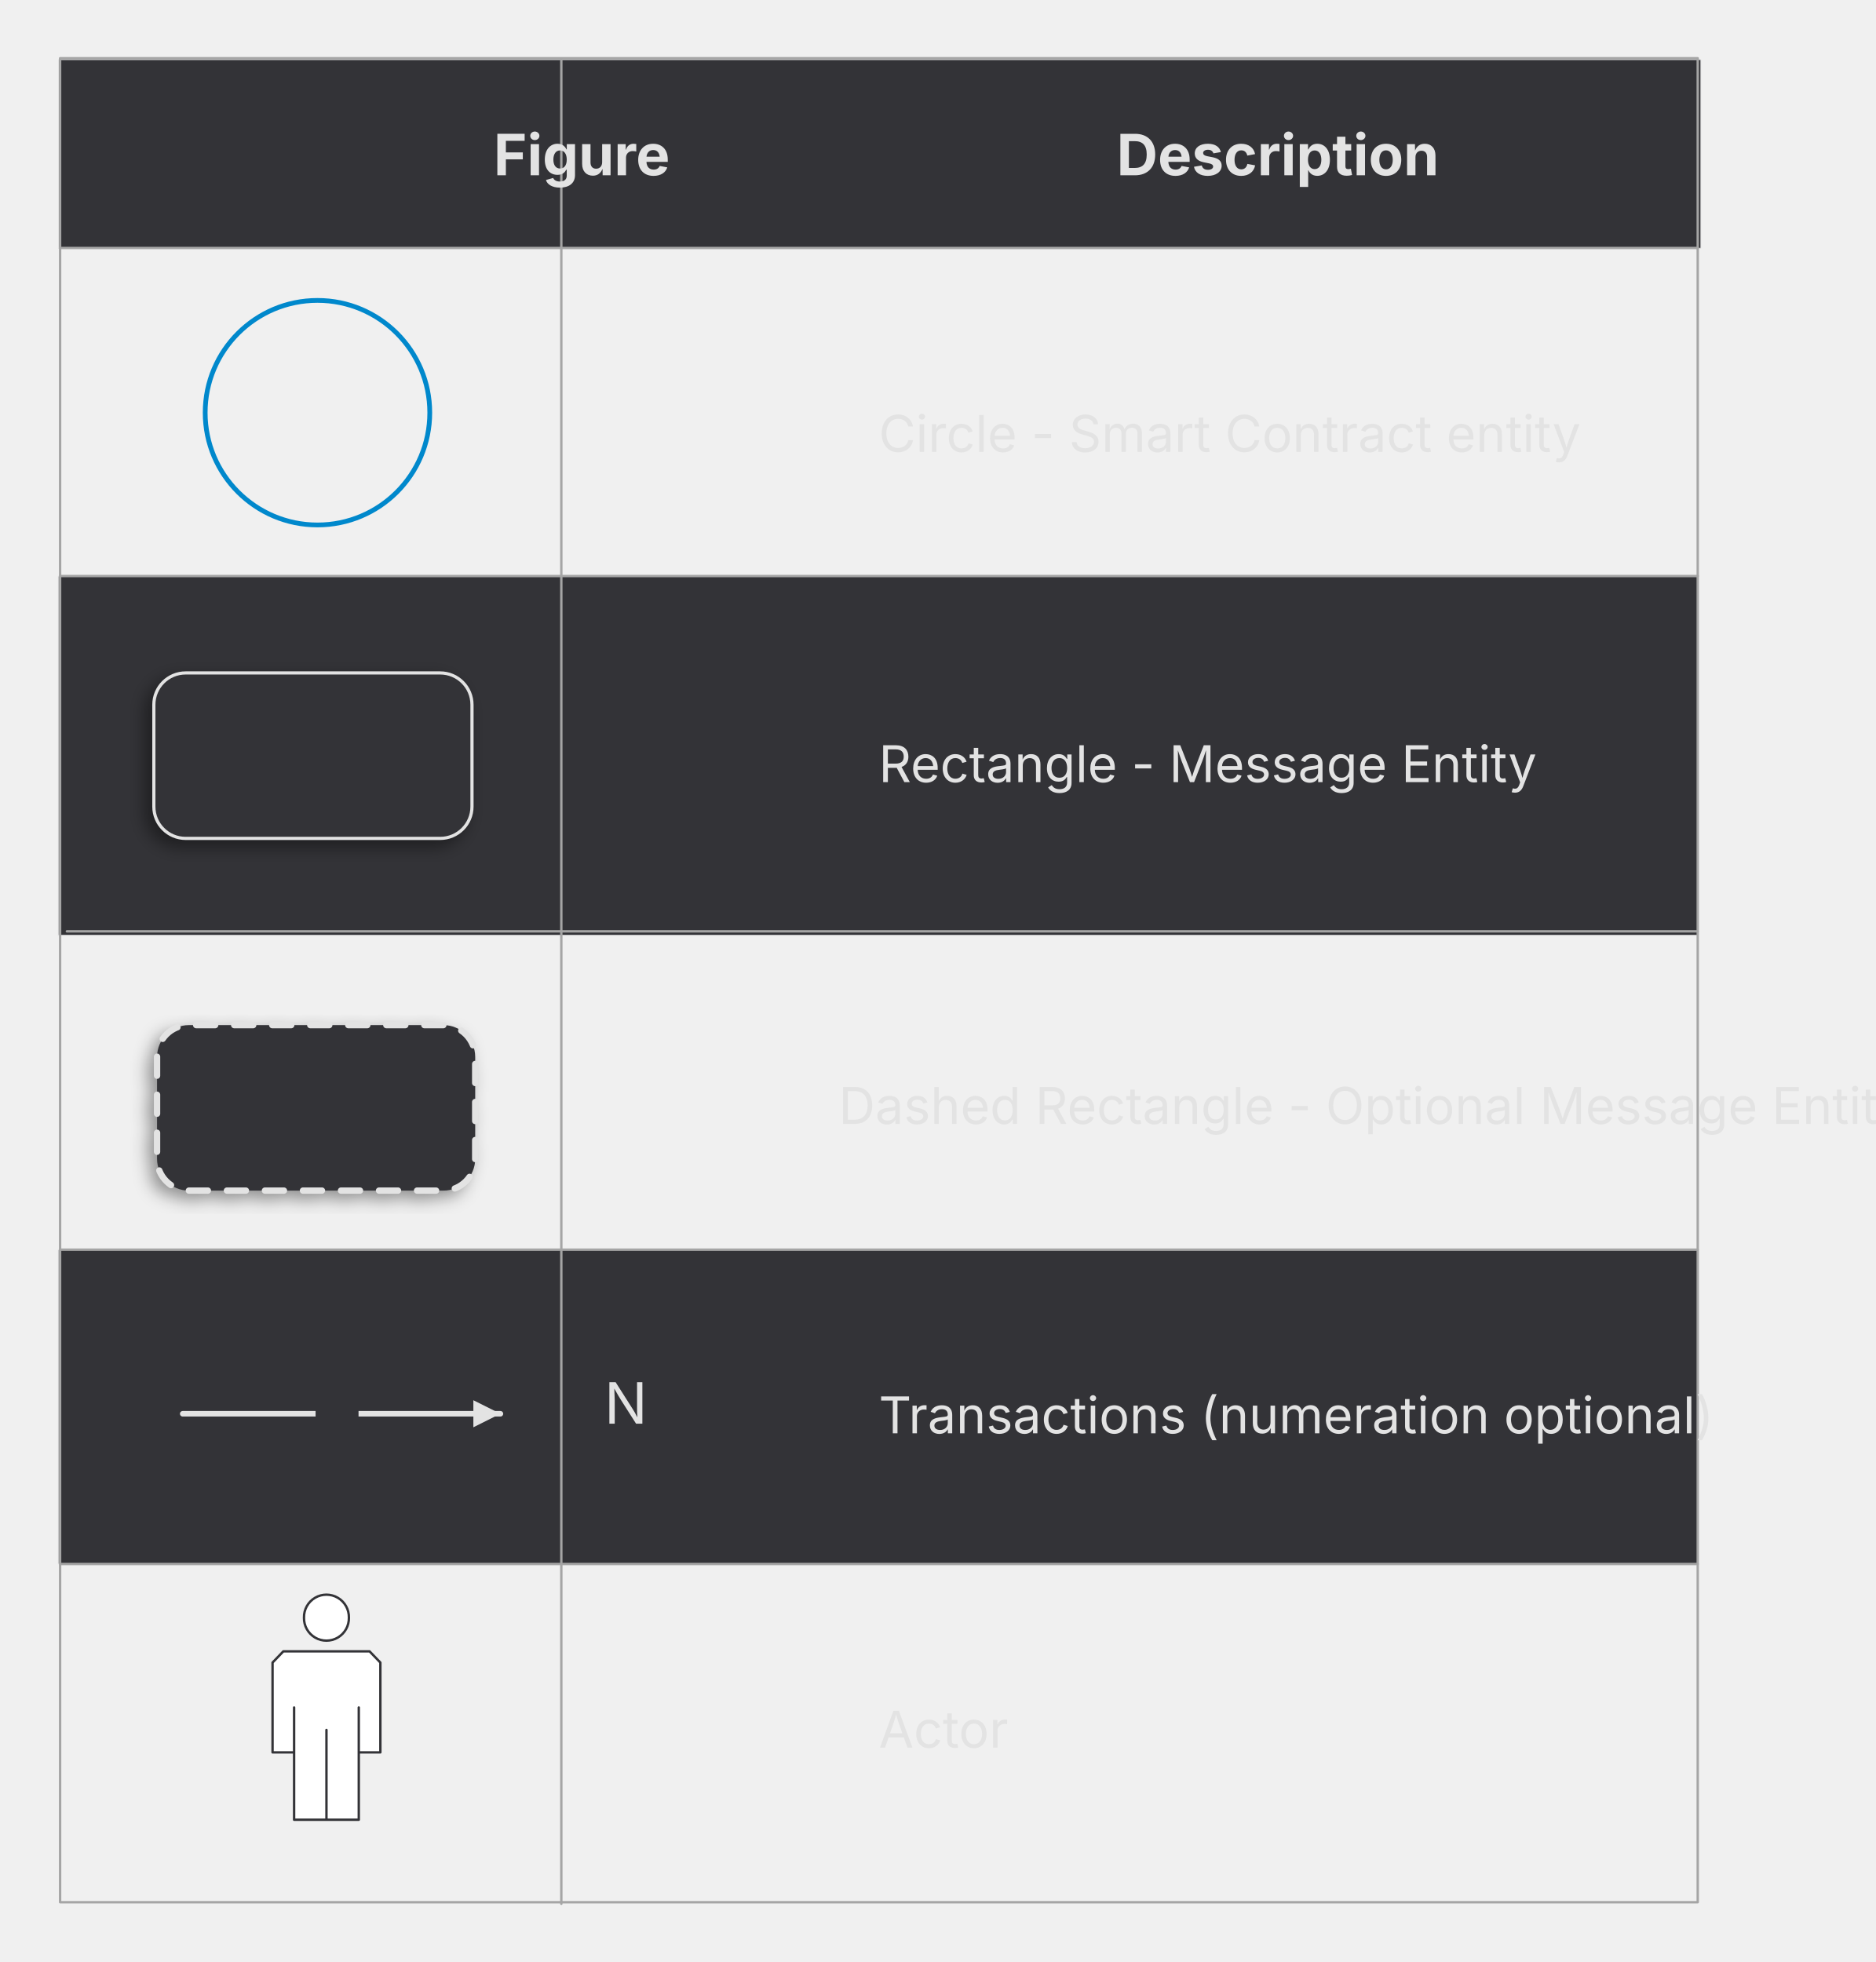
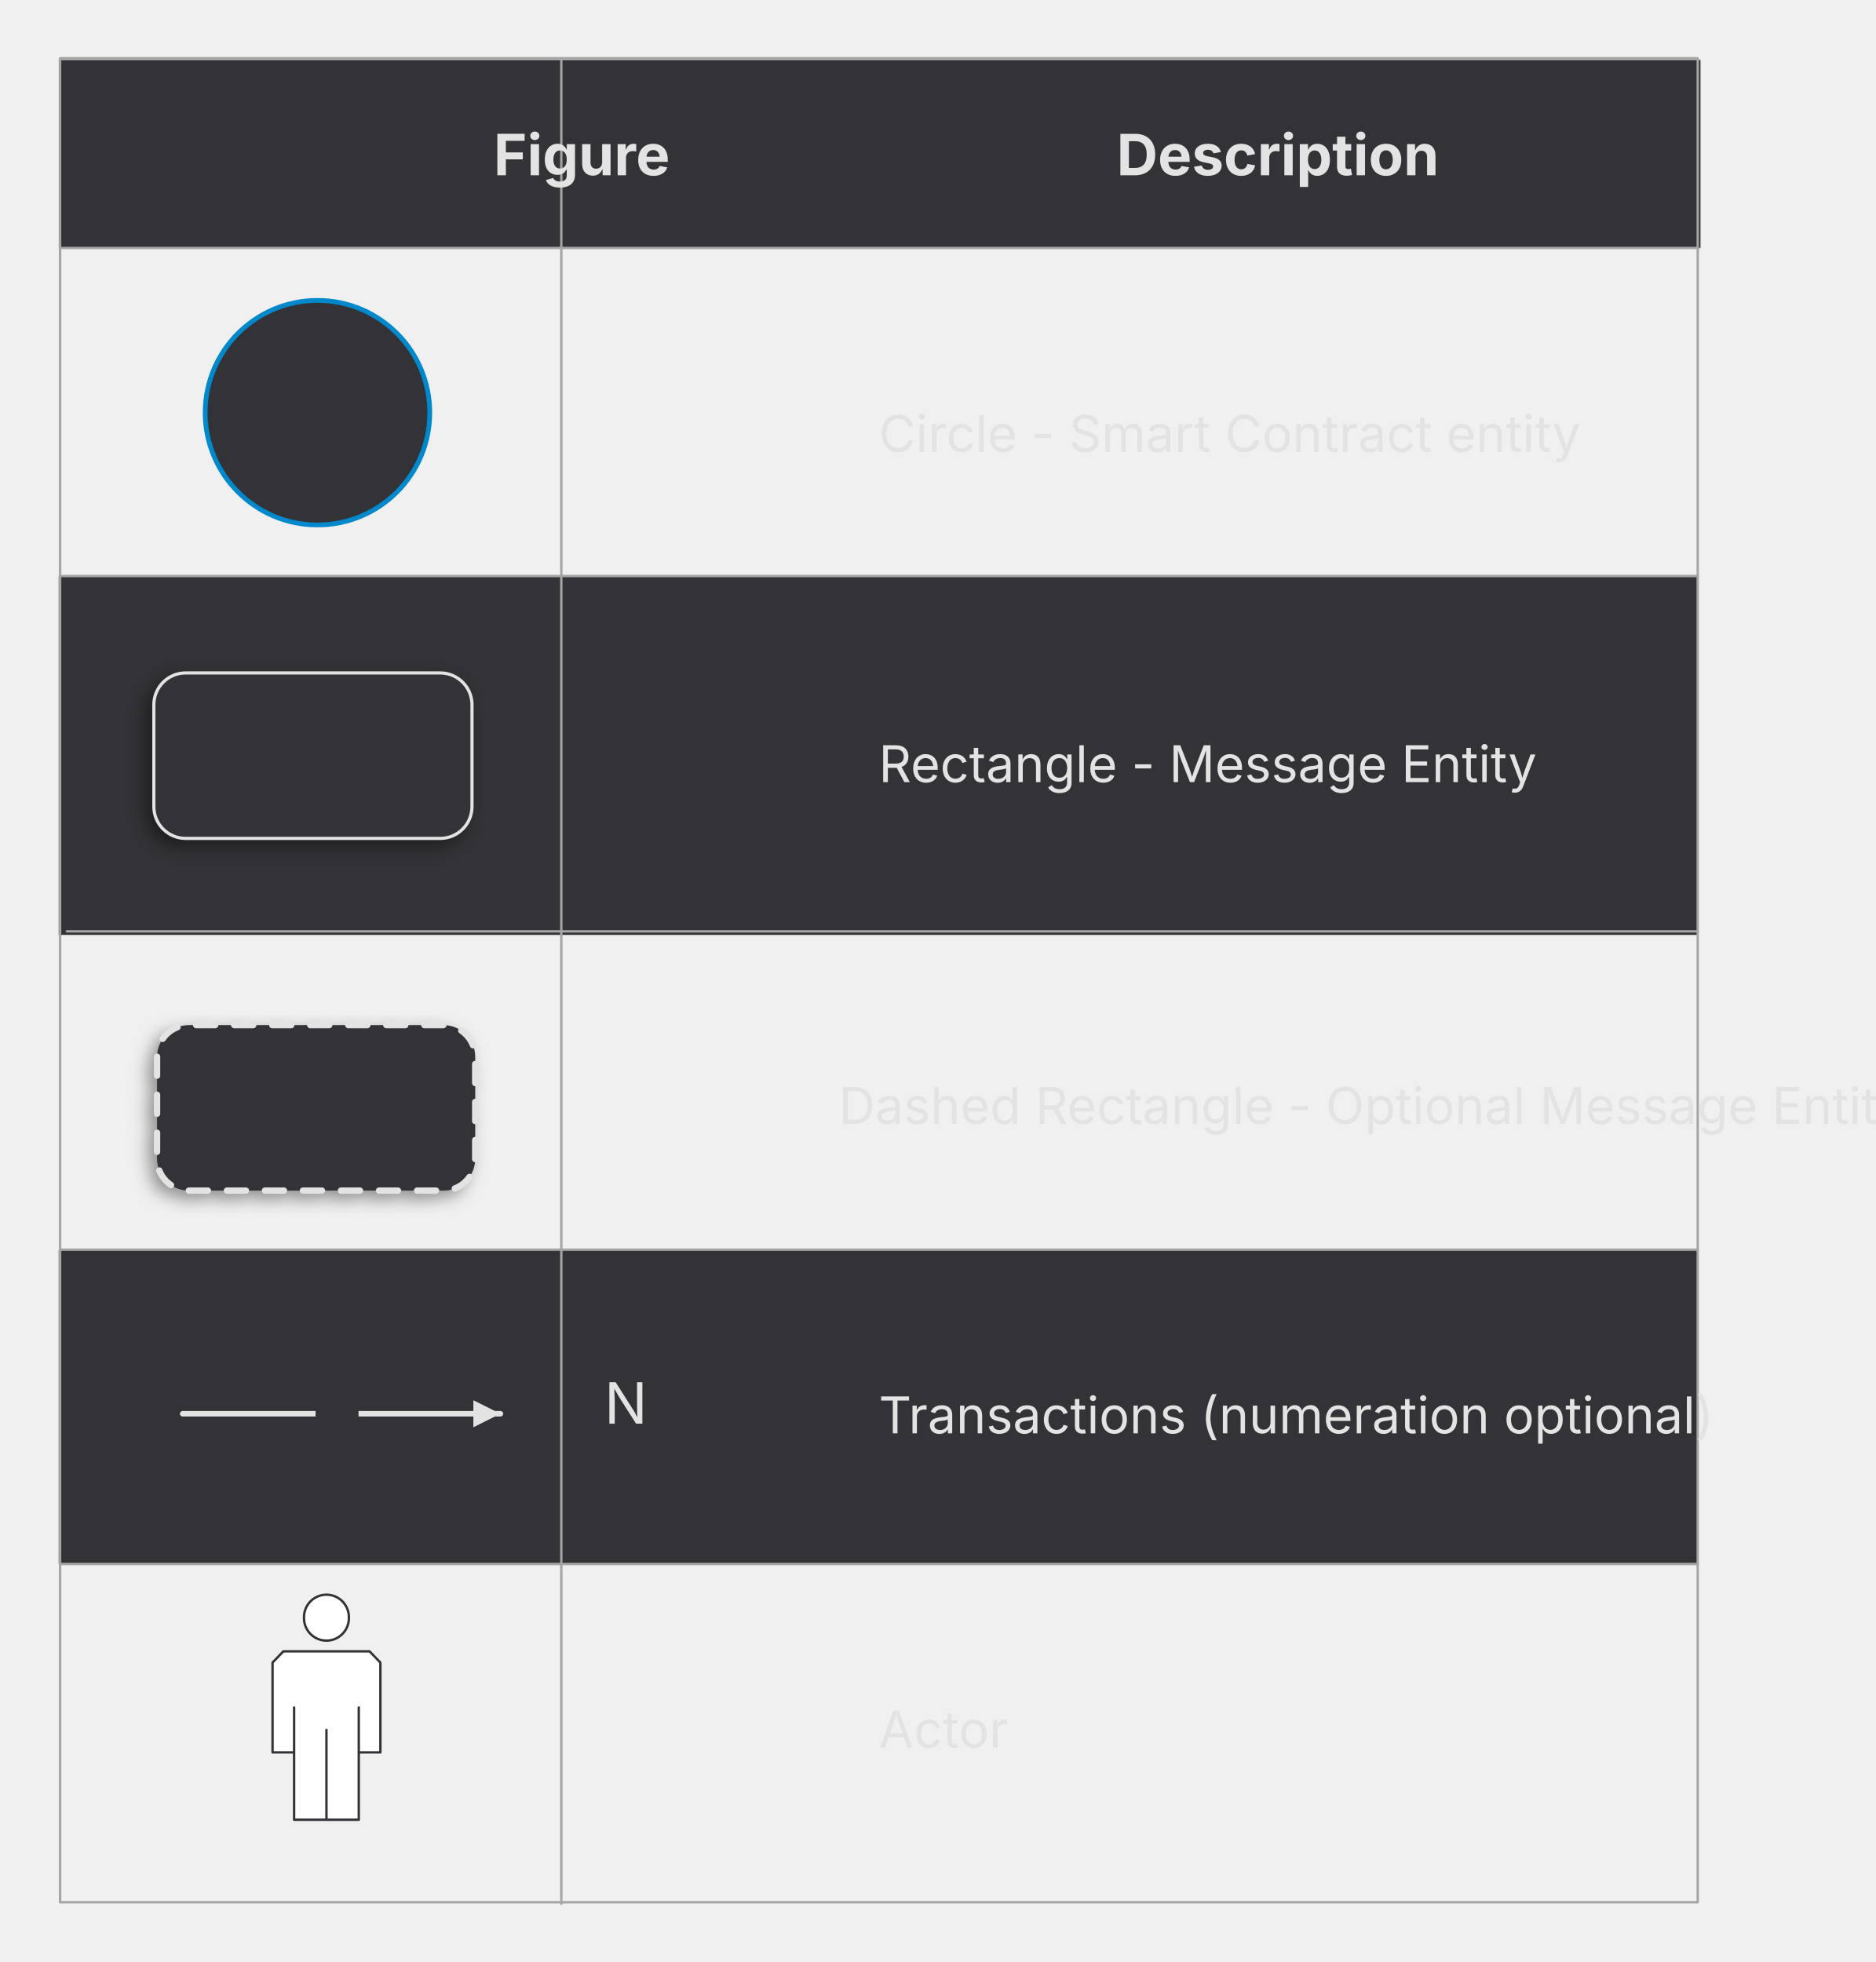
<svg xmlns="http://www.w3.org/2000/svg" xmlns:ns1="http://schemas.microsoft.com/visio/2003/SVGExtensions/" xmlns:xlink="http://www.w3.org/1999/xlink" width="8.22in" height="8.6in" viewBox="0 0 591.814 619.224" xml:space="preserve" color-interpolation-filters="sRGB" class="st19">
  <ns1:documentProperties ns1:langID="1033">
    <ns1:userDefs>
      <ns1:ud ns1:nameU="msvNoAutoConnect" ns1:val="VT0(1):26" />
    </ns1:userDefs>
  </ns1:documentProperties>
  <style type="text/css">
	
		.st1 {fill:#333337;stroke:#e3e3e3;stroke-linecap:round;stroke-linejoin:round;stroke-width:0.25}
- 		.st2 {fill:none;stroke:#0088cc;stroke-linecap:butt;stroke-width:1.5}
+ 		.st2 {fill:#333337;stroke:#0088cc;stroke-linecap:butt;stroke-width:1.5}
		.st3 {fill:none;stroke:#a5a5a5;stroke-linecap:round;stroke-linejoin:round;stroke-width:0.75}
		.st4 {fill:none}
		.st5 {stroke:#a5a5a5;stroke-linecap:round;stroke-linejoin:round;stroke-width:0.75}
		.st6 {fill:none;stroke:none;stroke-linecap:round;stroke-linejoin:round;stroke-width:0.75}
		.st7 {fill:#e3e3e3;font-family:Inter;font-size:1.5em;font-weight:bold}
		.st8 {fill:#e3e3e3;font-family:Inter;font-size:1.333em}
		.st9 {visibility:visible}
		.st10 {fill:#000000;fill-opacity:0.4;filter:url(#filter_2.6666667461395);stroke:#000000;stroke-dasharray:6,6;stroke-linecap:round;stroke-linejoin:round;stroke-opacity:0.4}
		.st11 {fill:#333337;stroke:#e3e3e3;stroke-dasharray:6,6;stroke-linecap:round;stroke-linejoin:round;stroke-width:2}
		.st12 {fill:#000000;fill-opacity:0.4;filter:url(#filter_2.6666667461395);stroke:#000000;stroke-linecap:round;stroke-linejoin:round;stroke-opacity:0.4}
		.st13 {fill:#333337;stroke:#e3e3e3;stroke-linecap:round;stroke-linejoin:round;stroke-width:1}
		.st14 {marker-end:url(#mrkr4-44);stroke:#e3e3e3;stroke-linecap:round;stroke-linejoin:round;stroke-width:1.75}
		.st15 {fill:#e3e3e3;fill-opacity:1;stroke:#e3e3e3;stroke-opacity:1;stroke-width:0.41}
- 		.st16 {fill:#333337;stroke:none;stroke-linecap:butt}
+ 		.st16 {fill:#333337;stroke:none;stroke-linecap:butt;stroke-width:7.2}
		.st17 {fill:#e3e3e3;font-family:Inter;font-size:1.5em}
		.st18 {fill:#ffffff;stroke:#333337;stroke-linecap:round;stroke-linejoin:round;stroke-width:0.75}
		.st19 {fill:none;fill-rule:evenodd;font-size:12px;overflow:visible;stroke-linecap:square;stroke-miterlimit:3}
	
	</style>
  <defs id="Markers">
    <g id="lend4">
      <path d="M 2 1 L 0 0 L 2 -1 L 2 1 " style="stroke:none" />
    </g>
    <marker id="mrkr4-44" class="st15" ns1:arrowType="4" ns1:arrowSize="2" ns1:setback="0" refX="-0" orient="auto" markerUnits="strokeWidth" overflow="visible">
      <use xlink:href="#lend4" transform="scale(-2.440001,-2.440001) " />
    </marker>
  </defs>
  <defs id="Filters">
    <filter id="filter_2.6666667461395">
      <feGaussianBlur stdDeviation="2.667" />
    </filter>
  </defs>
  <g ns1:mID="0" ns1:index="1" ns1:groupContext="foregroundPage">
    <ns1:userDefs>
      <ns1:ud ns1:nameU="visNavType" ns1:val="VT0(1):26" />
    </ns1:userDefs>
    <ns1:pageProperties ns1:drawingScale="0.0393701" ns1:pageScale="0.0393701" ns1:drawingUnits="24" ns1:shadowOffsetX="8.50394" ns1:shadowOffsetY="-8.50394" />
    <ns1:layer ns1:name="Соединительная линия" ns1:index="0" />
    <ns1:layer ns1:name="Блок-схема" ns1:index="1" />
    <ns1:layer ns1:name="Connector" ns1:index="2" />
    <g id="shape1-1" ns1:mID="1" ns1:groupContext="shape" transform="translate(18.3751,-125.602)">
      <ns1:userDefs>
        <ns1:ud ns1:nameU="visNavOrder" ns1:val="VT0(22000):26" />
      </ns1:userDefs>
      <rect x="0" y="520.011" width="517.323" height="99.213" class="st1" />
    </g>
    <g id="shape2-3" ns1:mID="2" ns1:groupContext="shape" transform="translate(18.3751,-324.027)">
      <ns1:userDefs>
        <ns1:ud ns1:nameU="visNavOrder" ns1:val="VT0(21000):26" />
      </ns1:userDefs>
      <rect x="0" y="505.838" width="517.323" height="113.386" class="st1" />
    </g>
    <g id="shape3-5" ns1:mID="3" ns1:groupContext="shape" transform="translate(18.4252,-540.878)">
      <ns1:userDefs>
        <ns1:ud ns1:nameU="visNavOrder" ns1:val="VT0(20000):26" />
      </ns1:userDefs>
      <rect x="0" y="559.696" width="518.265" height="59.528" class="st1" />
    </g>
    <g id="shape4-7" ns1:mID="4" ns1:groupContext="shape" ns1:layerMember="0;1" transform="translate(64.7215,-453.543)">
      <ns1:userDefs>
        <ns1:ud ns1:nameU="visVersion" ns1:prompt="" ns1:val="VT0(14):26" />
        <ns1:ud ns1:nameU="visNavOrder" ns1:val="VT0(1000):26" />
        <ns1:ud ns1:nameU="msvThemeColors" ns1:val="VT0(36):26" />
        <ns1:ud ns1:nameU="msvThemeEffects" ns1:val="VT0(16):26" />
      </ns1:userDefs>
      <path d="M0 583.79 A35.435 35.435 0 0 1 70.87 583.79 A35.435 35.435 0 1 1 0 583.79 Z" class="st2" />
    </g>
    <g id="shape5-9" ns1:mID="5" ns1:groupContext="shape" transform="translate(18.942,-18.859)">
      <ns1:userDefs>
        <ns1:ud ns1:nameU="visNavOrder" ns1:val="VT0(3000):26" />
      </ns1:userDefs>
      <rect x="0" y="37.234" width="516.756" height="581.99" class="st3" />
    </g>
    <g id="shape6-11" ns1:mID="6" ns1:groupContext="shape" transform="translate(18.942,-540.956)">
      <ns1:userDefs>
        <ns1:ud ns1:nameU="visNavOrder" ns1:val="VT0(4000):26" />
      </ns1:userDefs>
      <path d="M0 619.22 L516.76 619.22 L0 619.22 Z" class="st4" />
      <path d="M0 619.22 L516.76 619.22" class="st5" />
    </g>
    <g id="shape7-14" ns1:mID="7" ns1:groupContext="shape" transform="translate(796.323,18.8592) rotate(90)">
      <ns1:userDefs>
        <ns1:ud ns1:nameU="visNavOrder" ns1:val="VT0(5000):26" />
      </ns1:userDefs>
      <path d="M0 619.22 L581.99 619.22 L0 619.22 Z" class="st4" />
      <path d="M0 619.22 L581.99 619.22" class="st5" />
    </g>
    <g id="shape8-17" ns1:mID="8" ns1:groupContext="shape" transform="translate(43.4617,-555.125)">
      <ns1:userDefs>
        <ns1:ud ns1:nameU="visNavOrder" ns1:val="VT0(6000):26" />
      </ns1:userDefs>
      <ns1:textBlock ns1:margins="rect(4,4,4,4)" ns1:tabSpace="42.5197" />
      <ns1:textRect cx="63.779" cy="605.051" width="127.56" height="28.346" />
      <rect x="0" y="590.877" width="127.559" height="28.346" class="st6" />
      <text x="35.54" y="610.45" class="st7" ns1:langID="1033">
        <ns1:paragraph ns1:horizAlign="1" />
        <ns1:tabList />Figure</text>
    </g>
    <g id="shape9-20" ns1:mID="9" ns1:groupContext="shape" transform="translate(222.87,-549.726)">
      <ns1:userDefs>
        <ns1:ud ns1:nameU="visNavOrder" ns1:val="VT0(7000):26" />
      </ns1:userDefs>
      <ns1:textBlock ns1:margins="rect(4,4,4,4)" ns1:tabSpace="42.5197" />
      <ns1:textRect cx="104.056" cy="599.652" width="208.12" height="39.144" />
      <rect x="0" y="580.08" width="208.112" height="39.144" class="st6" />
      <text x="52.73" y="605.05" class="st7" ns1:langID="1033">
        <ns1:paragraph ns1:horizAlign="1" />
        <ns1:tabList />Description</text>
    </g>
    <g id="shape10-23" ns1:mID="10" ns1:groupContext="shape" transform="translate(178.107,-463.708)">
      <ns1:userDefs>
        <ns1:ud ns1:nameU="visNavOrder" ns1:val="VT0(8000):26" />
      </ns1:userDefs>
      <ns1:textBlock ns1:margins="rect(4,4,4,4)" ns1:tabSpace="42.5197" />
      <ns1:textRect cx="148.819" cy="601.507" width="297.64" height="35.433" />
      <rect x="0" y="583.791" width="297.638" height="35.433" class="st6" />
      <text x="18.17" y="606.31" class="st8" ns1:langID="1033">
        <ns1:paragraph ns1:indentLeft="14.17" />
        <ns1:tabList />Circle - Smart Contract entity</text>
    </g>
    <g id="shape11-26" ns1:mID="11" ns1:groupContext="shape" transform="translate(18.942,-437.417)">
      <ns1:userDefs>
        <ns1:ud ns1:nameU="visNavOrder" ns1:val="VT0(9000):26" />
      </ns1:userDefs>
      <path d="M0 619.22 L516.76 619.22 L0 619.22 Z" class="st4" />
      <path d="M0 619.22 L516.76 619.22" class="st5" />
    </g>
    <g id="shape12-29" ns1:mID="12" ns1:groupContext="shape" transform="translate(49.5359,-243.455)">
      <ns1:userDefs>
        <ns1:ud ns1:nameU="CTypeTopLeftSnip" ns1:prompt="" ns1:val="VT0(0):5" />
        <ns1:ud ns1:nameU="CTypeTopRightSnip" ns1:prompt="" ns1:val="VT0(0):5" />
        <ns1:ud ns1:nameU="CTypeBotLeftSnip" ns1:prompt="" ns1:val="VT0(0):5" />
        <ns1:ud ns1:nameU="CTypeBotRightSnip" ns1:prompt="" ns1:val="VT0(0):5" />
        <ns1:ud ns1:nameU="CornerLockHoriz" ns1:prompt="" ns1:val="VT0(0):5" />
        <ns1:ud ns1:nameU="CornerLockVert" ns1:prompt="" ns1:val="VT0(0):5" />
        <ns1:ud ns1:nameU="CornerLockDiag" ns1:prompt="" ns1:val="VT0(0):5" />
        <ns1:ud ns1:nameU="TopLeftOffset" ns1:prompt="" ns1:val="VT0(0):26" />
        <ns1:ud ns1:nameU="TopRightOffset" ns1:prompt="" ns1:val="VT0(0):26" />
        <ns1:ud ns1:nameU="BotLeftOffset" ns1:prompt="" ns1:val="VT0(0):26" />
        <ns1:ud ns1:nameU="BotRightOffset" ns1:prompt="" ns1:val="VT0(0):26" />
        <ns1:ud ns1:nameU="visVersion" ns1:prompt="" ns1:val="VT0(15):26" />
        <ns1:ud ns1:nameU="visNavOrder" ns1:val="VT0(10000):26" />
      </ns1:userDefs>
      <g id="shadow12-30" ns1:groupContext="shadow" ns1:shadowOffsetX="-2.12132" ns1:shadowOffsetY="-2.12132" ns1:shadowType="1" transform="matrix(1,0,0,1,-2.12132,2.12132)" class="st9">
        <path d="M10.04 619.22 L90.35 619.22 A10.039 10.039 -180 0 0 100.39 609.18 L100.39 577.03 A10.039 10.039 -180         0 0 90.35 566.99 L10.04 566.99 A10.039 10.039 -180 0 0 -0 577.03 L0 609.18 A10.039 10.039 -180 0         0 10.04 619.22 Z" class="st10" />
      </g>
      <path d="M10.04 619.22 L90.35 619.22 A10.039 10.039 -180 0 0 100.39 609.18 L100.39 577.03 A10.039 10.039 -180 0 0        90.35 566.99 L10.04 566.99 A10.039 10.039 -180 0 0 -0 577.03 L0 609.18 A10.039 10.039 -180 0 0 10.04        619.22 Z" class="st11" />
    </g>
    <g id="shape13-34" ns1:mID="13" ns1:groupContext="shape" transform="translate(48.5236,-354.609)">
      <ns1:userDefs>
        <ns1:ud ns1:nameU="CTypeTopLeftSnip" ns1:prompt="" ns1:val="VT0(0):5" />
        <ns1:ud ns1:nameU="CTypeTopRightSnip" ns1:prompt="" ns1:val="VT0(0):5" />
        <ns1:ud ns1:nameU="CTypeBotLeftSnip" ns1:prompt="" ns1:val="VT0(0):5" />
        <ns1:ud ns1:nameU="CTypeBotRightSnip" ns1:prompt="" ns1:val="VT0(0):5" />
        <ns1:ud ns1:nameU="CornerLockHoriz" ns1:prompt="" ns1:val="VT0(0):5" />
        <ns1:ud ns1:nameU="CornerLockVert" ns1:prompt="" ns1:val="VT0(0):5" />
        <ns1:ud ns1:nameU="CornerLockDiag" ns1:prompt="" ns1:val="VT0(0):5" />
        <ns1:ud ns1:nameU="TopLeftOffset" ns1:prompt="" ns1:val="VT0(0):26" />
        <ns1:ud ns1:nameU="TopRightOffset" ns1:prompt="" ns1:val="VT0(0):26" />
        <ns1:ud ns1:nameU="BotLeftOffset" ns1:prompt="" ns1:val="VT0(0):26" />
        <ns1:ud ns1:nameU="BotRightOffset" ns1:prompt="" ns1:val="VT0(0):26" />
        <ns1:ud ns1:nameU="visVersion" ns1:prompt="" ns1:val="VT0(15):26" />
        <ns1:ud ns1:nameU="visNavOrder" ns1:val="VT0(11000):26" />
      </ns1:userDefs>
      <g id="shadow13-35" ns1:groupContext="shadow" ns1:shadowOffsetX="-2.12132" ns1:shadowOffsetY="-2.12132" ns1:shadowType="1" transform="matrix(1,0,0,1,-2.12132,2.12132)" class="st9">
        <path d="M10.04 619.22 L90.35 619.22 A10.039 10.039 -180 0 0 100.39 609.18 L100.39 577.03 A10.039 10.039 -180         0 0 90.35 566.99 L10.04 566.99 A10.039 10.039 -180 0 0 0 577.03 L0 609.18 A10.039 10.039 -180 0         0 10.04 619.22 Z" class="st12" />
      </g>
      <path d="M10.04 619.22 L90.35 619.22 A10.039 10.039 -180 0 0 100.39 609.18 L100.39 577.03 A10.039 10.039 -180 0 0        90.35 566.99 L10.04 566.99 A10.039 10.039 -180 0 0 0 577.03 L0 609.18 A10.039 10.039 -180 0 0 10.04        619.22 Z" class="st13" />
    </g>
    <g id="shape14-39" ns1:mID="14" ns1:groupContext="shape" ns1:layerMember="2" transform="translate(57.6349,-173.025)">
      <ns1:userDefs>
        <ns1:ud ns1:nameU="visNavOrder" ns1:val="VT0(12000):26" />
      </ns1:userDefs>
      <ns1:textBlock ns1:margins="rect(4,4,4,4)" ns1:tabSpace="42.5197" />
      <ns1:textRect cx="48.701" cy="616.954" width="90" height="29.604" />
      <path d="M0 619.22 C22.47 619.22 65.07 619.22 91.71 619.22 L100.25 619.22" class="st14" />
      <rect ns1:rectContext="textBkgnd" x="41.926" y="606.154" width="13.551" height="21.6" class="st16" />
      <text x="41.93" y="622.35" class="st17" ns1:langID="1033">
        <ns1:paragraph ns1:horizAlign="1" />
        <ns1:tabList />N</text>
    </g>
    <g id="shape15-47" ns1:mID="15" ns1:groupContext="shape" transform="translate(85.9814,-44.8926)">
      <ns1:userDefs>
        <ns1:ud ns1:nameU="visVersion" ns1:prompt="" ns1:val="VT0(15):26" />
        <ns1:ud ns1:nameU="visNavOrder" ns1:val="VT0(13000):26" />
      </ns1:userDefs>
      <path d="M6.8 619.22 L6.8 583.79 L6.8 597.96 L0 597.96 L0 569.61 L3.4 566.07 L30.61 566.07 L34.02 569.61 L34.02 597.96        L27.21 597.96 L27.21 583.79 L27.21 619.22 L17.01 619.22 L17.01 590.87 L17.01 619.22 L6.8 619.22 ZM24.09        555.44 A7.087 7.087 -180 1 0 9.92 555.44 A7.087 7.087 -180 1 0 24.09 555.44 Z" class="st18" />
    </g>
    <g id="shape16-49" ns1:mID="16" ns1:groupContext="shape" transform="translate(21.0781,-325.28)">
      <ns1:userDefs>
        <ns1:ud ns1:nameU="visNavOrder" ns1:val="VT0(14000):26" />
      </ns1:userDefs>
      <path d="M0 619.22 L514.62 619.22 L0 619.22 Z" class="st4" />
      <path d="M0 619.22 L514.62 619.22" class="st5" />
    </g>
    <g id="shape17-52" ns1:mID="17" ns1:groupContext="shape" transform="translate(18.942,-224.819)">
      <ns1:userDefs>
        <ns1:ud ns1:nameU="visNavOrder" ns1:val="VT0(15000):26" />
      </ns1:userDefs>
      <path d="M0 619.22 L516.76 619.22 L0 619.22 Z" class="st4" />
      <path d="M0 619.22 L516.76 619.22" class="st5" />
    </g>
    <g id="shape18-55" ns1:mID="18" ns1:groupContext="shape" transform="translate(18.942,-125.606)">
      <ns1:userDefs>
        <ns1:ud ns1:nameU="visNavOrder" ns1:val="VT0(16000):26" />
      </ns1:userDefs>
      <path d="M0 619.22 L516.76 619.22 L0 619.22 Z" class="st4" />
      <path d="M0 619.22 L516.76 619.22" class="st5" />
    </g>
    <g id="shape19-58" ns1:mID="19" ns1:groupContext="shape" transform="translate(178.107,-359.46)">
      <ns1:userDefs>
        <ns1:ud ns1:nameU="visNavOrder" ns1:val="VT0(17000):26" />
      </ns1:userDefs>
      <ns1:textBlock ns1:margins="rect(4,4,4,4)" ns1:tabSpace="42.5197" />
      <ns1:textRect cx="148.819" cy="601.507" width="297.64" height="35.433" />
      <rect x="0" y="583.791" width="297.638" height="35.433" class="st6" />
      <text x="18.17" y="606.31" class="st8" ns1:langID="1033">
        <ns1:paragraph ns1:indentLeft="14.17" />
        <ns1:tabList />Rectangle - Message Entity</text>
    </g>
    <g id="shape20-61" ns1:mID="20" ns1:groupContext="shape" transform="translate(165.453,-251.602)">
      <ns1:userDefs>
        <ns1:ud ns1:nameU="visNavOrder" ns1:val="VT0(18000):26" />
      </ns1:userDefs>
      <ns1:textBlock ns1:margins="rect(4,4,4,4)" ns1:tabSpace="42.5197" />
      <ns1:textRect cx="203.993" cy="601.507" width="407.99" height="35.433" />
      <rect x="0" y="583.791" width="407.986" height="35.433" class="st6" />
      <text x="18.17" y="606.31" class="st8" ns1:langID="1033">
        <ns1:paragraph ns1:indentLeft="14.17" />
        <ns1:tabList />Dashed Rectangle - Optional Message Entity</text>
    </g>
    <g id="shape21-64" ns1:mID="21" ns1:groupContext="shape" transform="translate(178.107,-153.949)">
      <ns1:userDefs>
        <ns1:ud ns1:nameU="visNavOrder" ns1:val="VT0(19000):26" />
      </ns1:userDefs>
      <ns1:textBlock ns1:margins="rect(4,4,4,4)" ns1:tabSpace="42.5197" />
      <ns1:textRect cx="162.992" cy="601.507" width="325.99" height="35.433" />
      <rect x="0" y="583.791" width="325.984" height="35.433" class="st6" />
      <text x="18.17" y="606.31" class="st8" ns1:langID="1033">
        <ns1:paragraph ns1:indentLeft="14.17" />
        <ns1:tabList />Transactions (numeration optional)</text>
    </g>
    <g id="shape22-67" ns1:mID="22" ns1:groupContext="shape" transform="translate(178.107,-54.7359)">
      <ns1:userDefs>
        <ns1:ud ns1:nameU="visNavOrder" ns1:val="VT0(23000):26" />
      </ns1:userDefs>
      <ns1:textBlock ns1:margins="rect(4,4,4,4)" ns1:tabSpace="42.5197" />
      <ns1:textRect cx="162.992" cy="601.507" width="325.99" height="35.433" />
      <rect x="0" y="583.791" width="325.984" height="35.433" class="st6" />
      <text x="18.17" y="606.31" class="st8" ns1:langID="1033">
        <ns1:paragraph ns1:indentLeft="14.17" />
        <ns1:tabList />Actor</text>
    </g>
  </g>
</svg>
